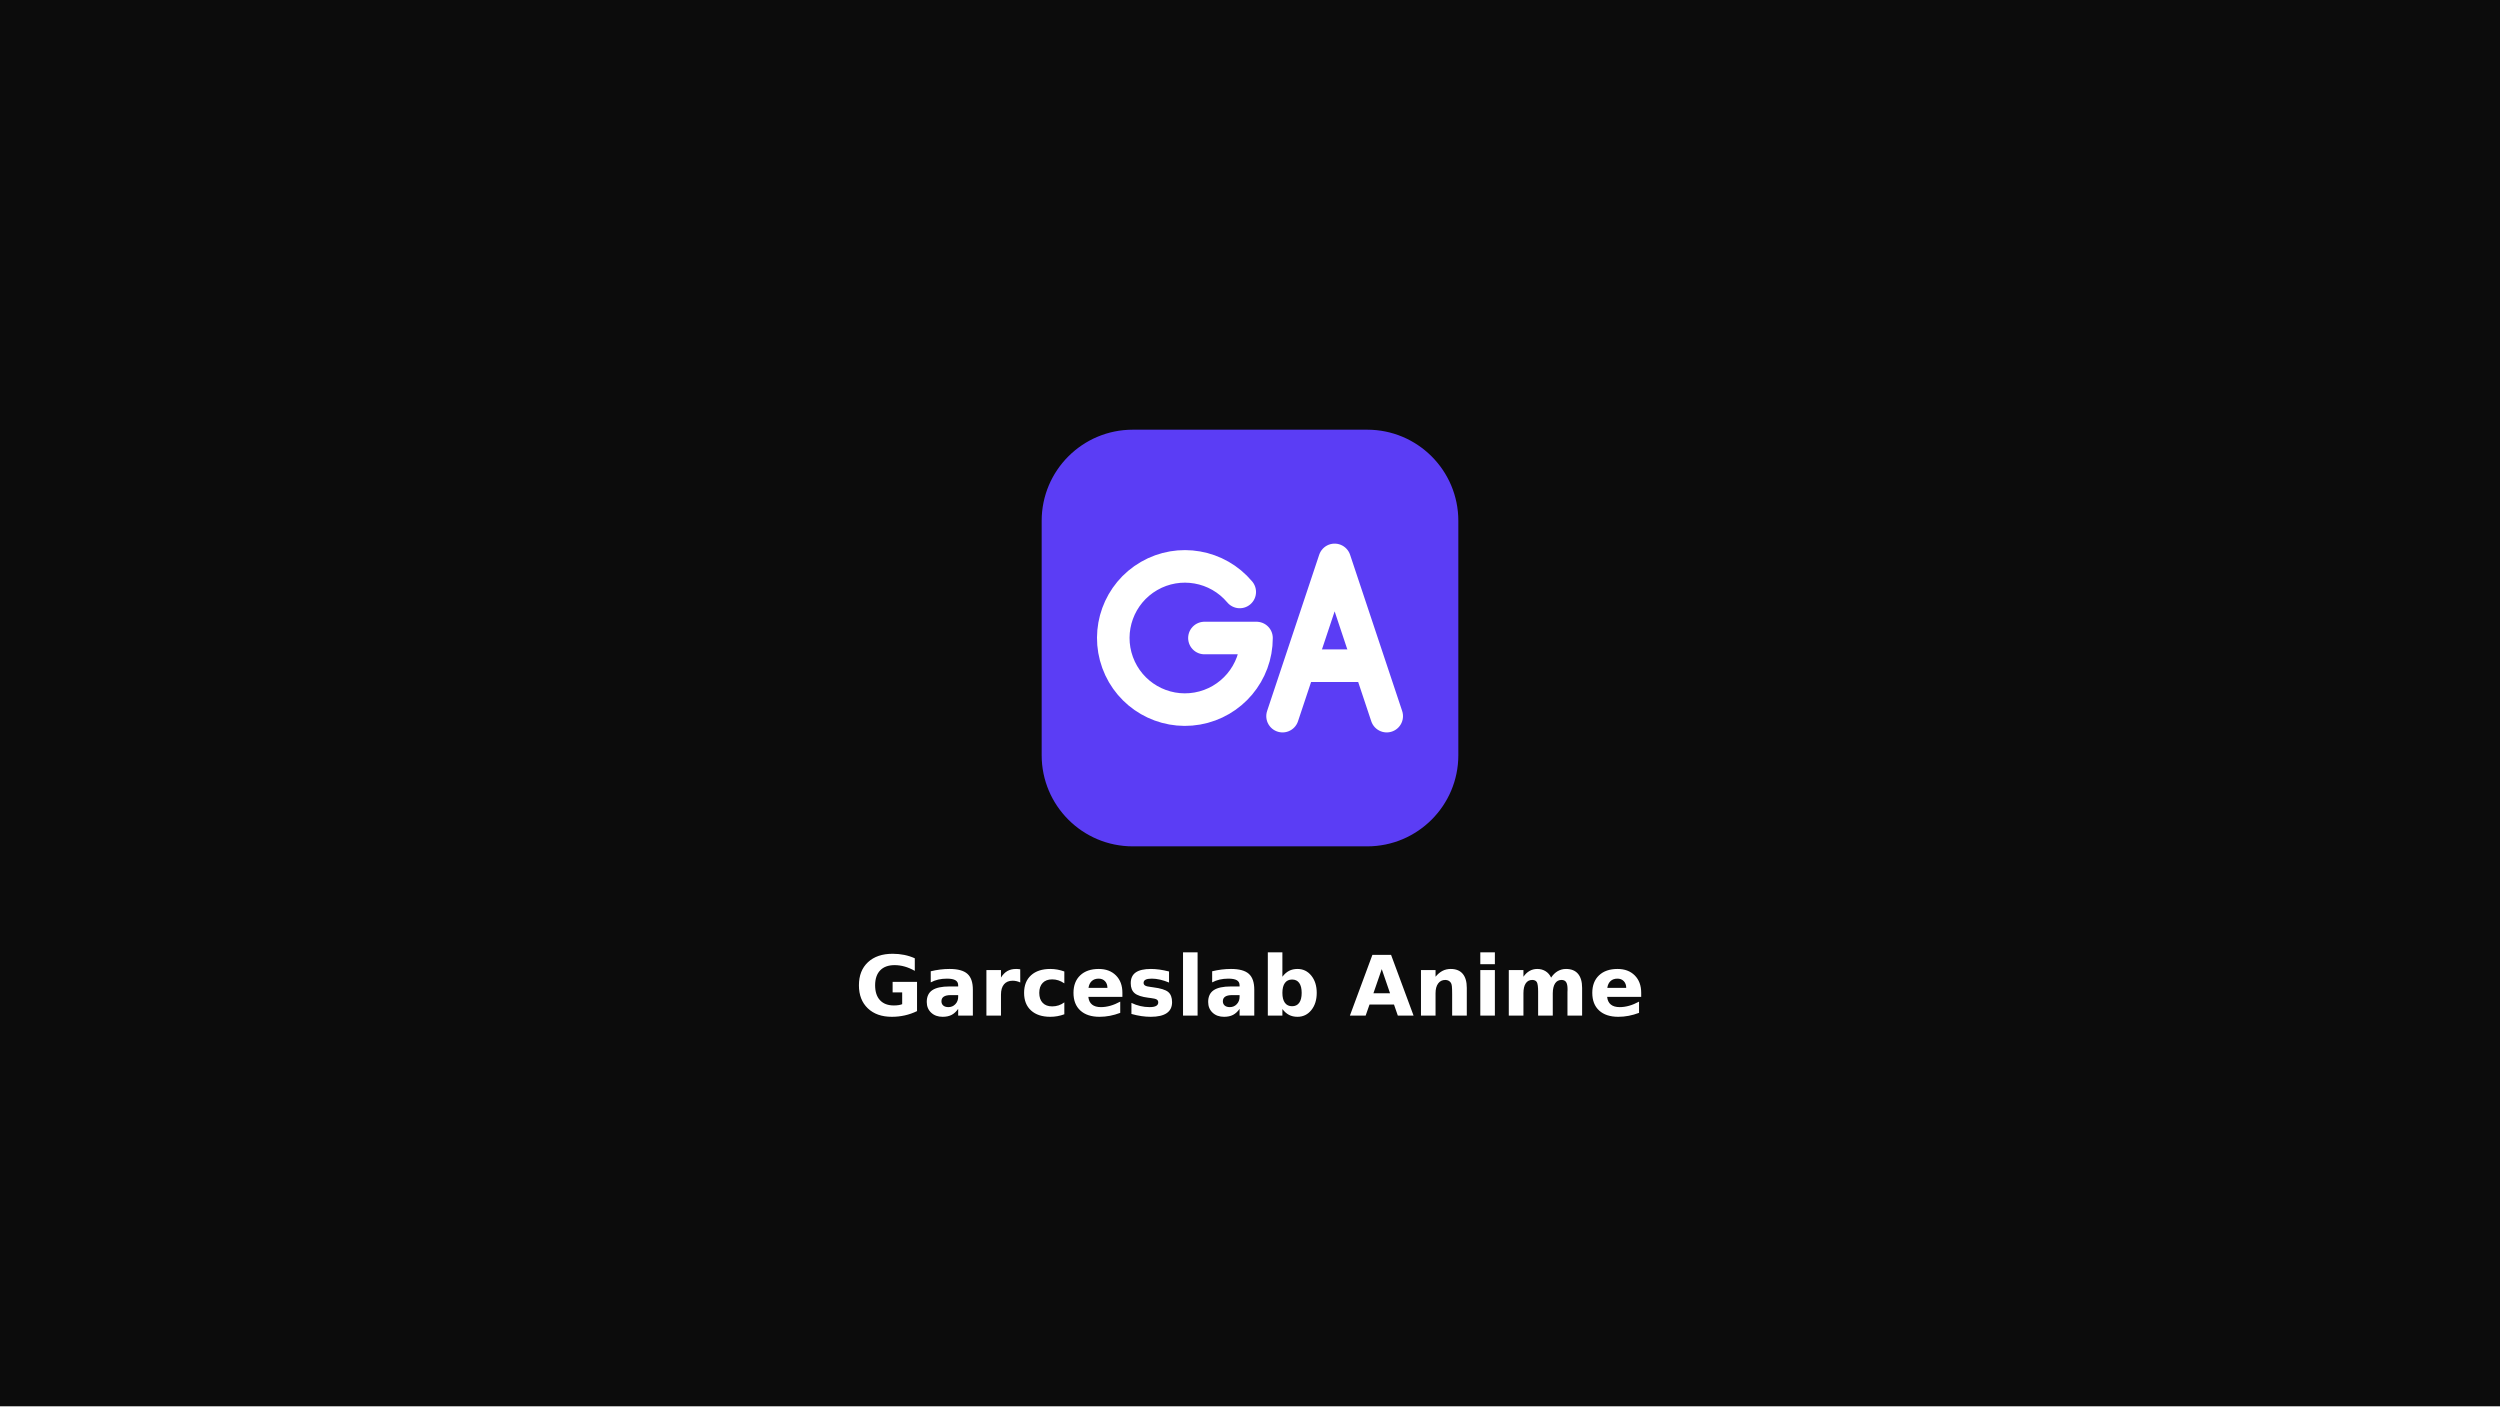
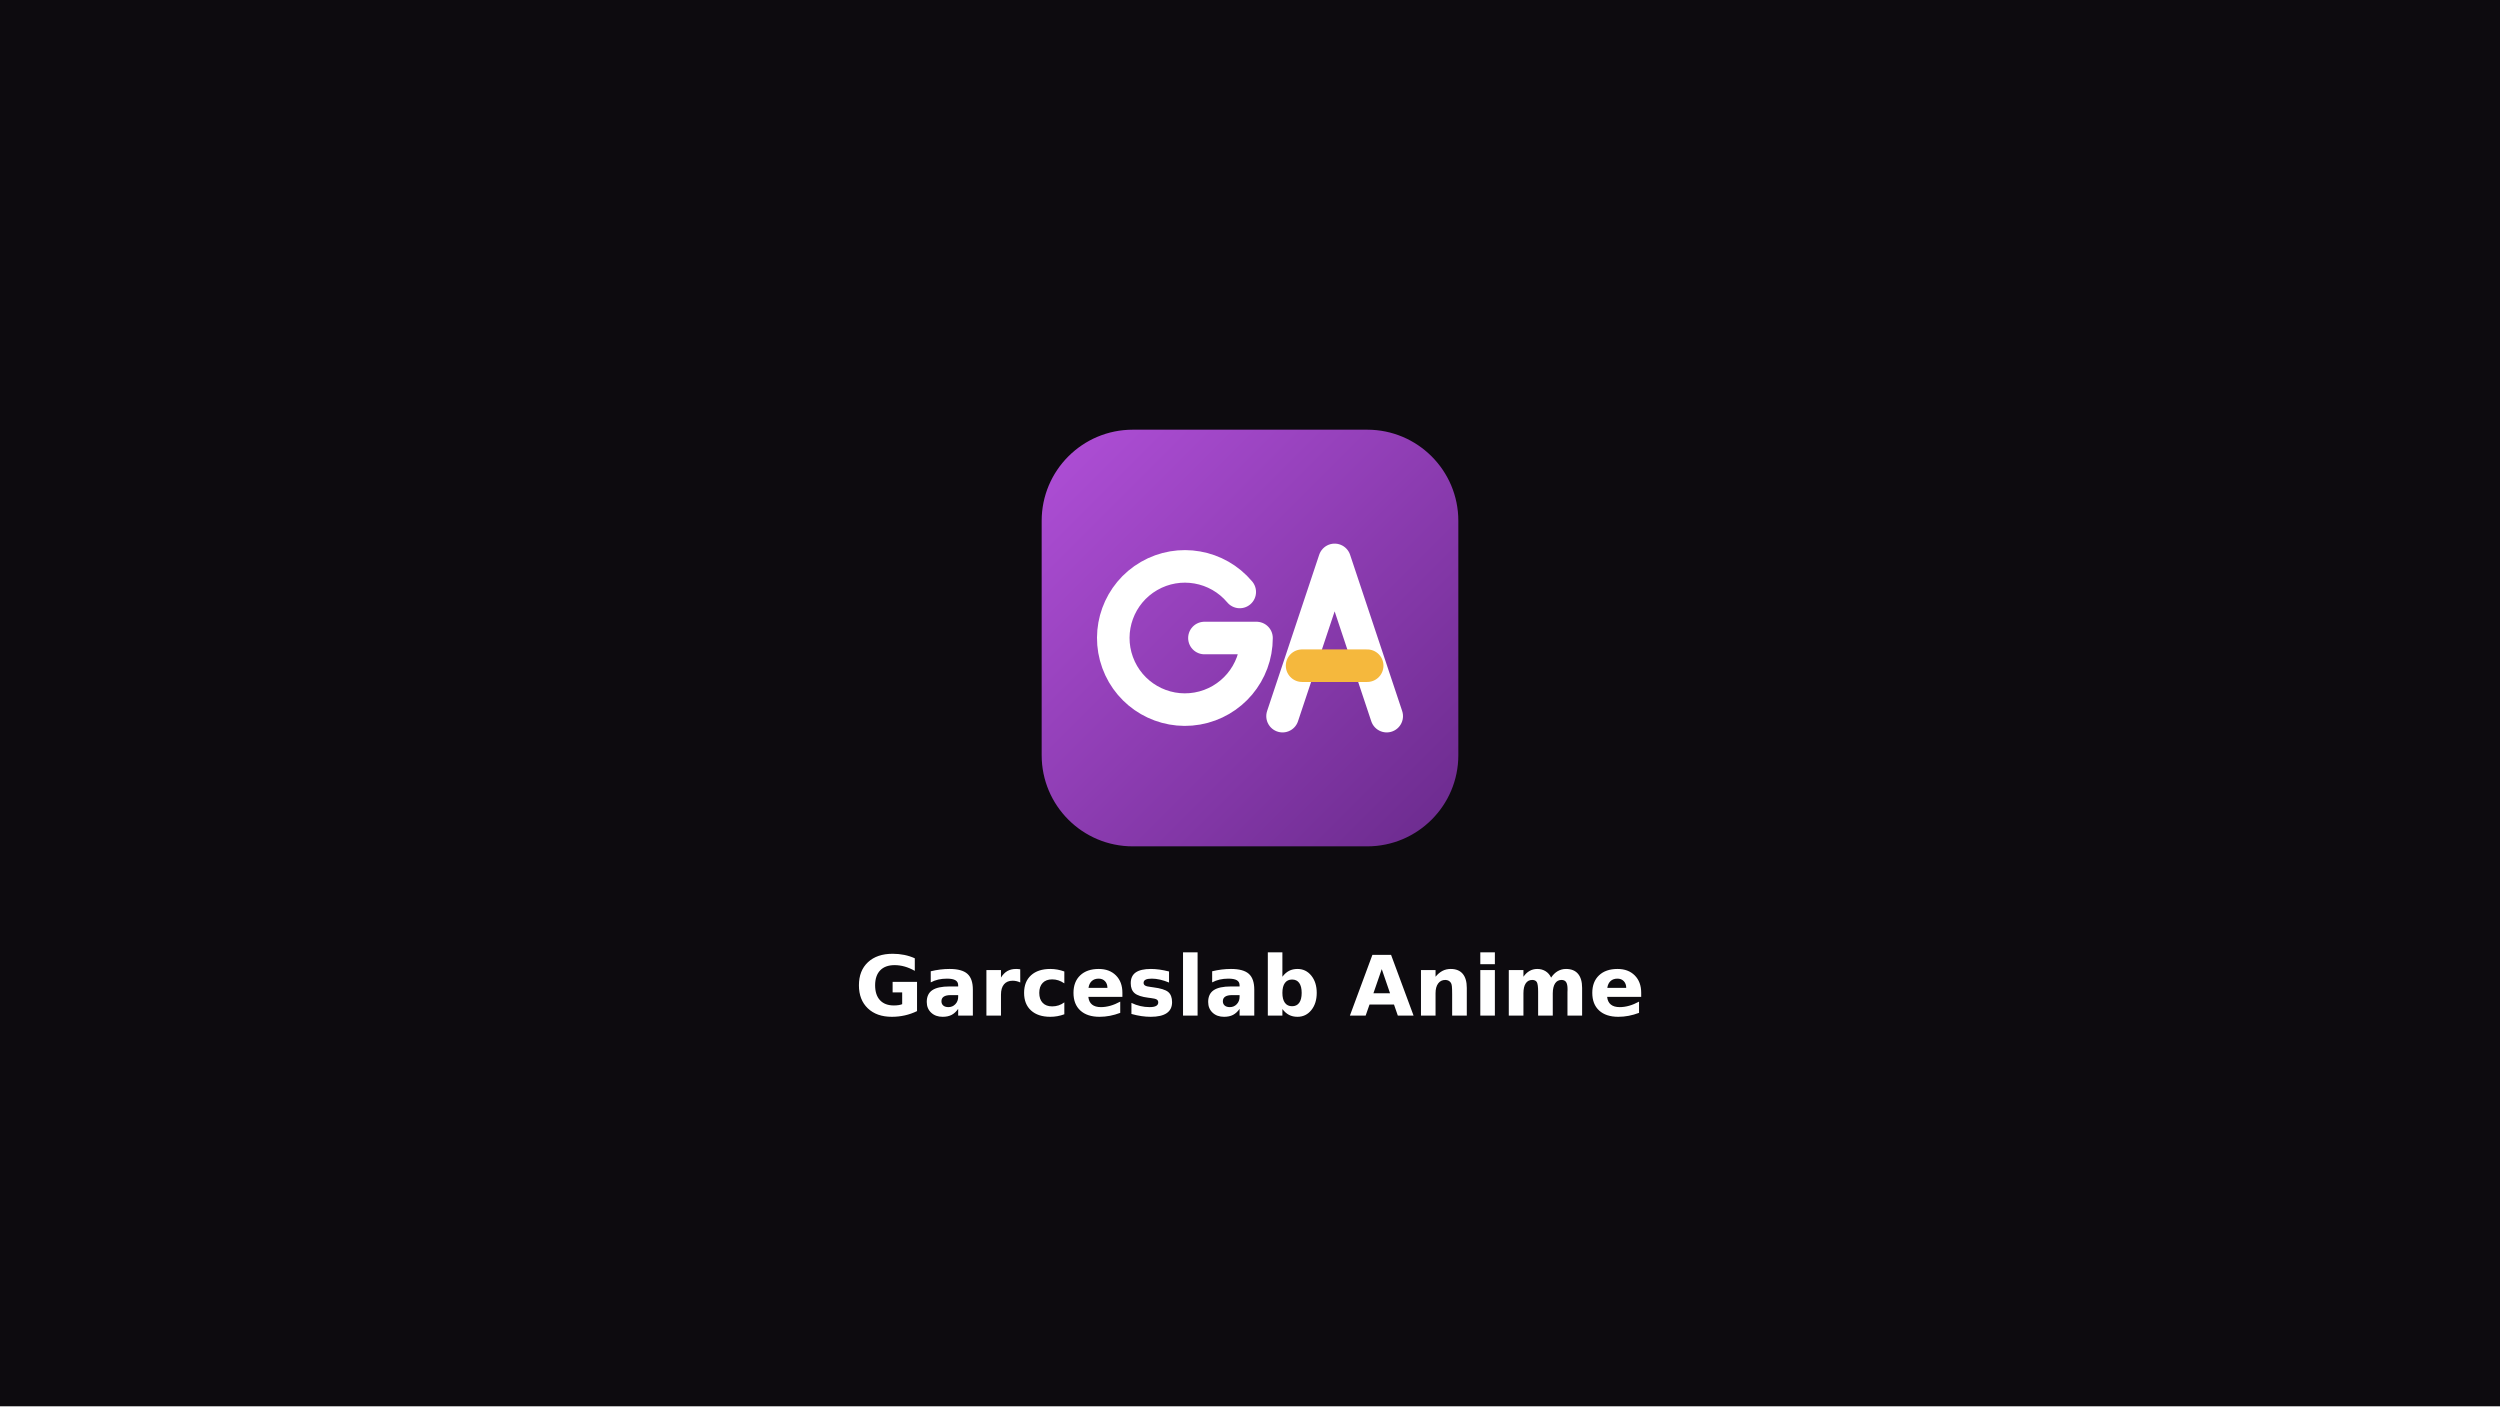
<svg xmlns="http://www.w3.org/2000/svg" viewBox="0 0 1920 1080" width="1920" height="1080">
-   <rect width="1920" height="1080" fill="#0c0c0c" />
+   <defs>
+     <linearGradient id="ga-bg" x1="0" y1="0" x2="1" y2="1">
+       <stop offset="0" stop-color="#b04fd8" />
+       <stop offset="1" stop-color="#6a2a8c" />
+     </linearGradient>
+   </defs>
+   <rect width="1920" height="1080" fill="#0d0b0f" />
  <g transform="translate(800 330) scale(0.625)">
-     <rect width="512" height="512" rx="112" fill="#5b3df5" />
+     <rect width="512" height="512" rx="112" fill="url(#ga-bg)" />
    <g fill="none" stroke="#ffffff" stroke-width="40" stroke-linecap="round" stroke-linejoin="round">
      <path d="M 243.4 199.4 A 88 88 0 1 0 264 256 L 200 256" />
      <path d="M 296 352 L 360 160 L 424 352" />
-       <path d="M 320 290 L 400 290" />
    </g>
+     <path d="M 320 290 L 400 290" fill="none" stroke="#f5b83d" stroke-width="40" stroke-linecap="round" />
  </g>
  <text x="960" y="780" text-anchor="middle" fill="#ffffff" font-family="DejaVu Sans, Arial, Helvetica, sans-serif" font-size="64" font-weight="bold">Garceslab Anime</text>
</svg>
